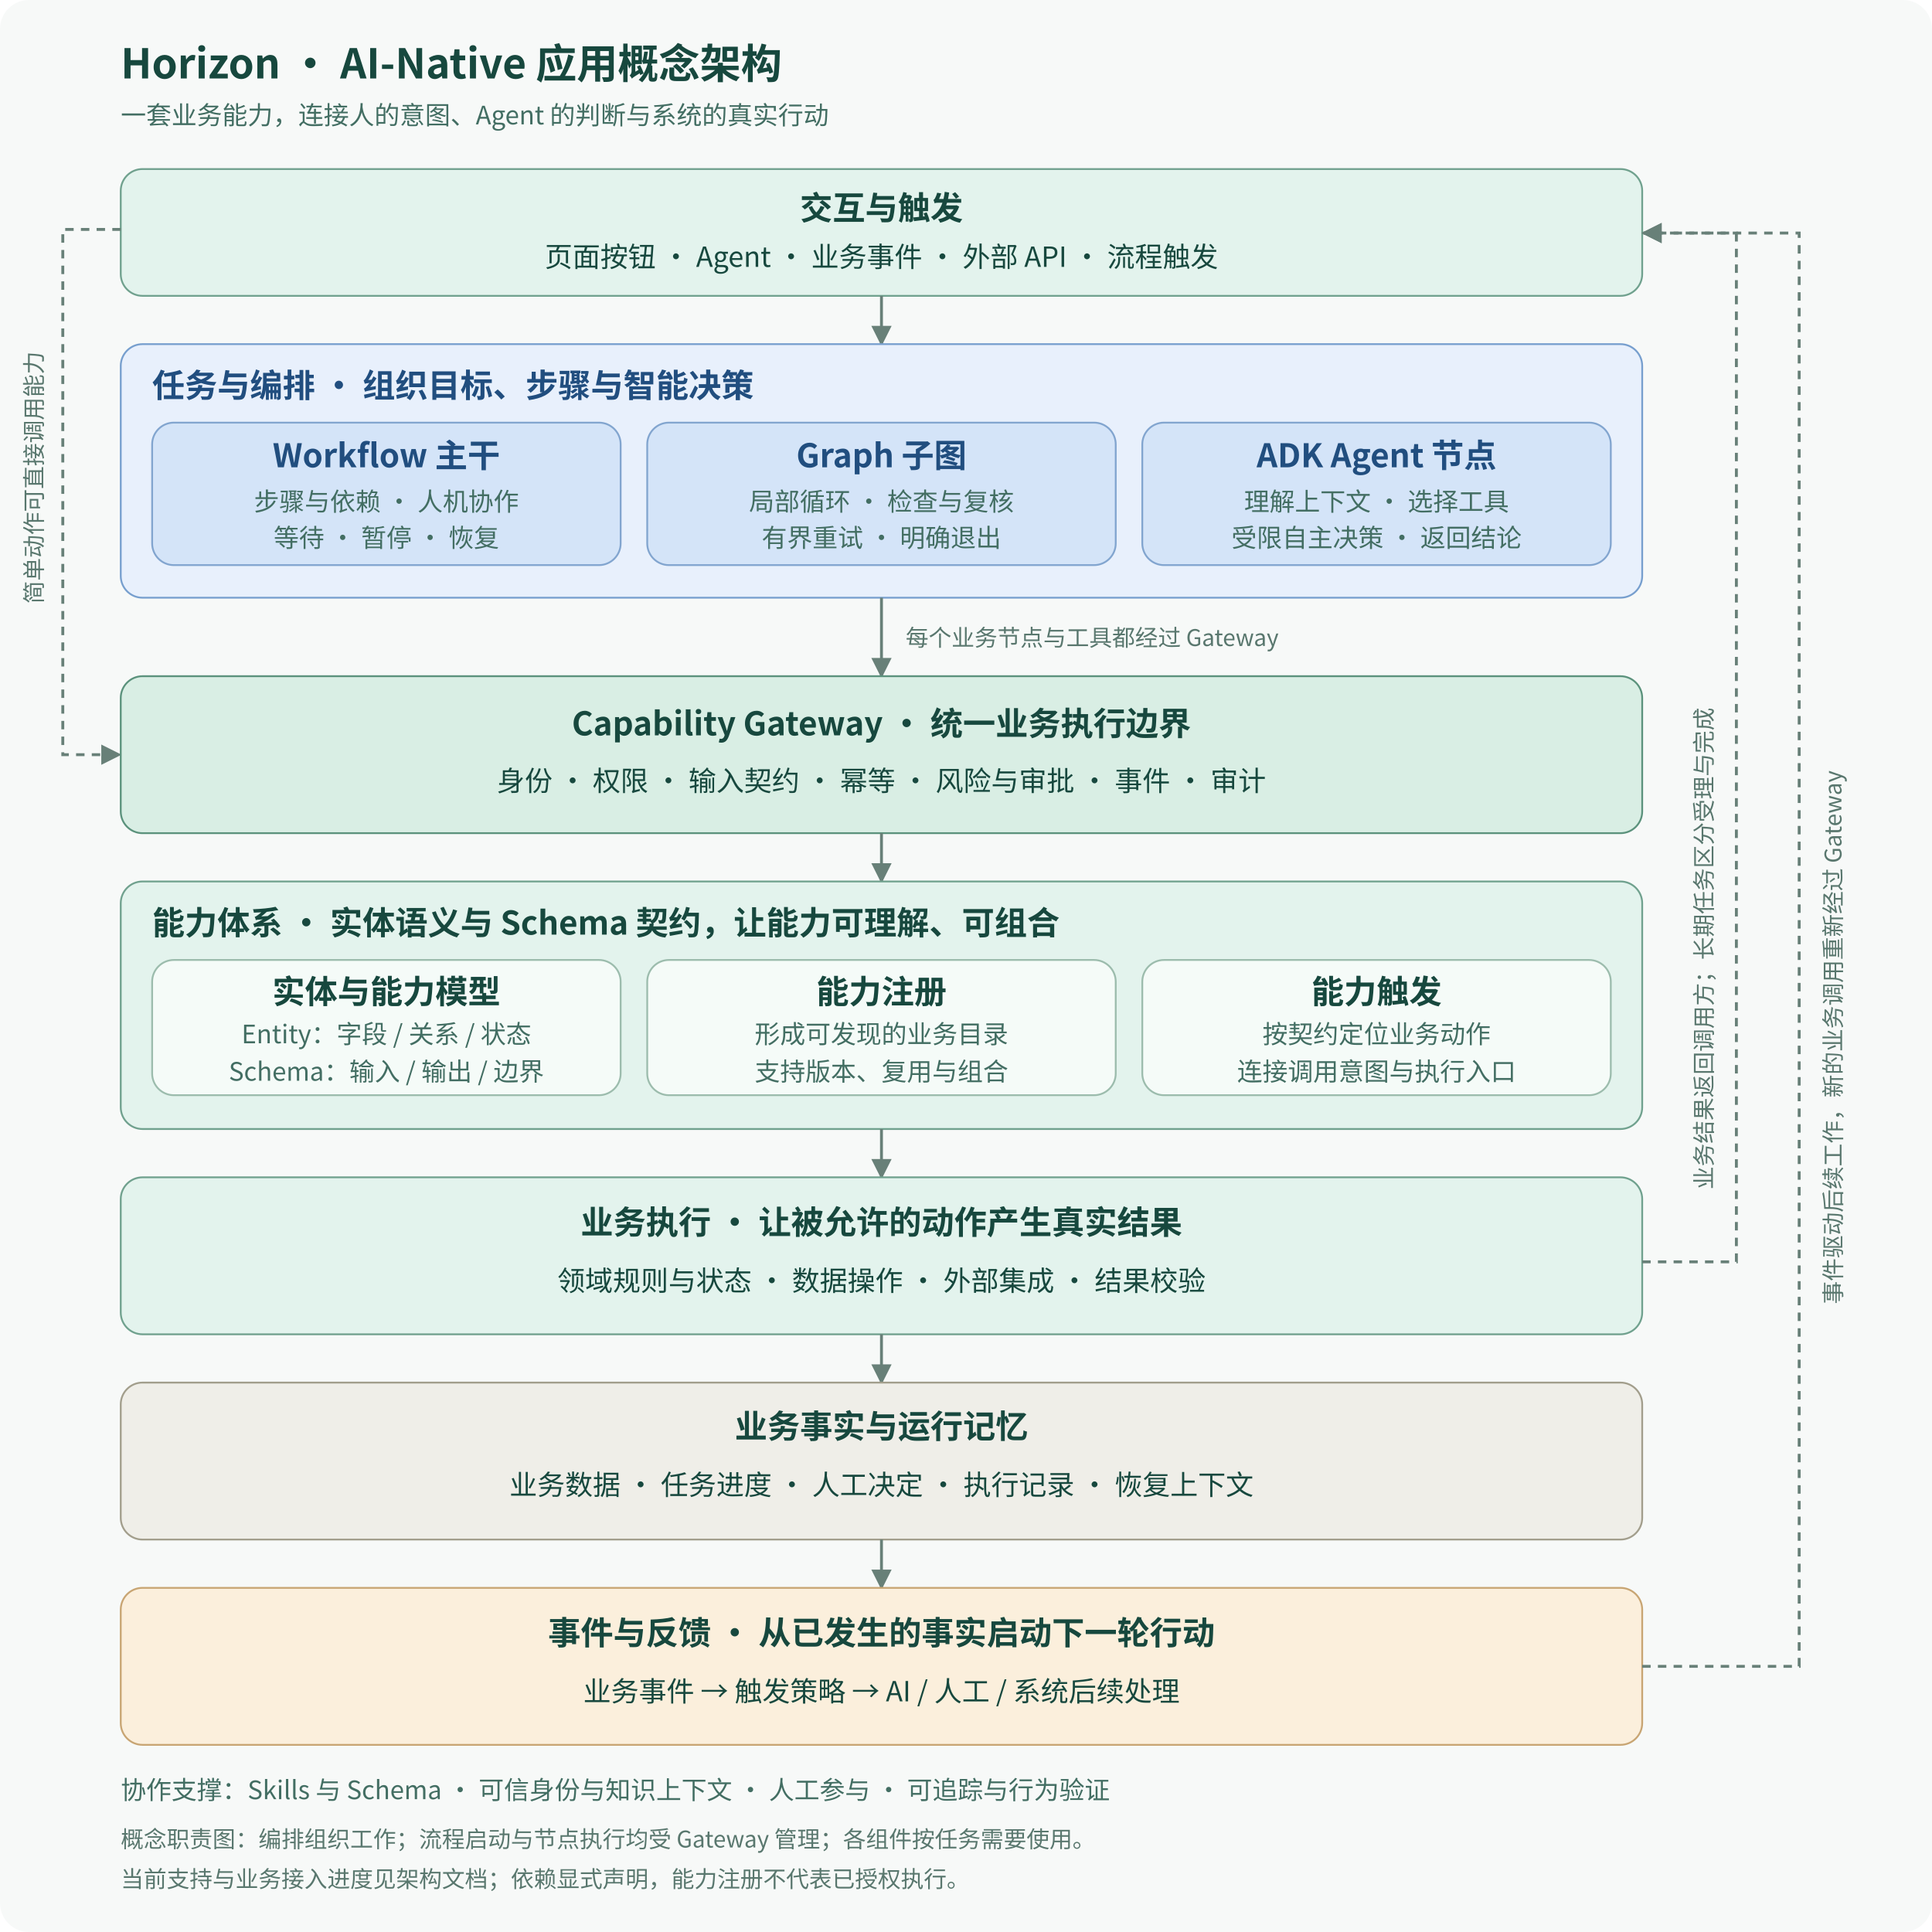
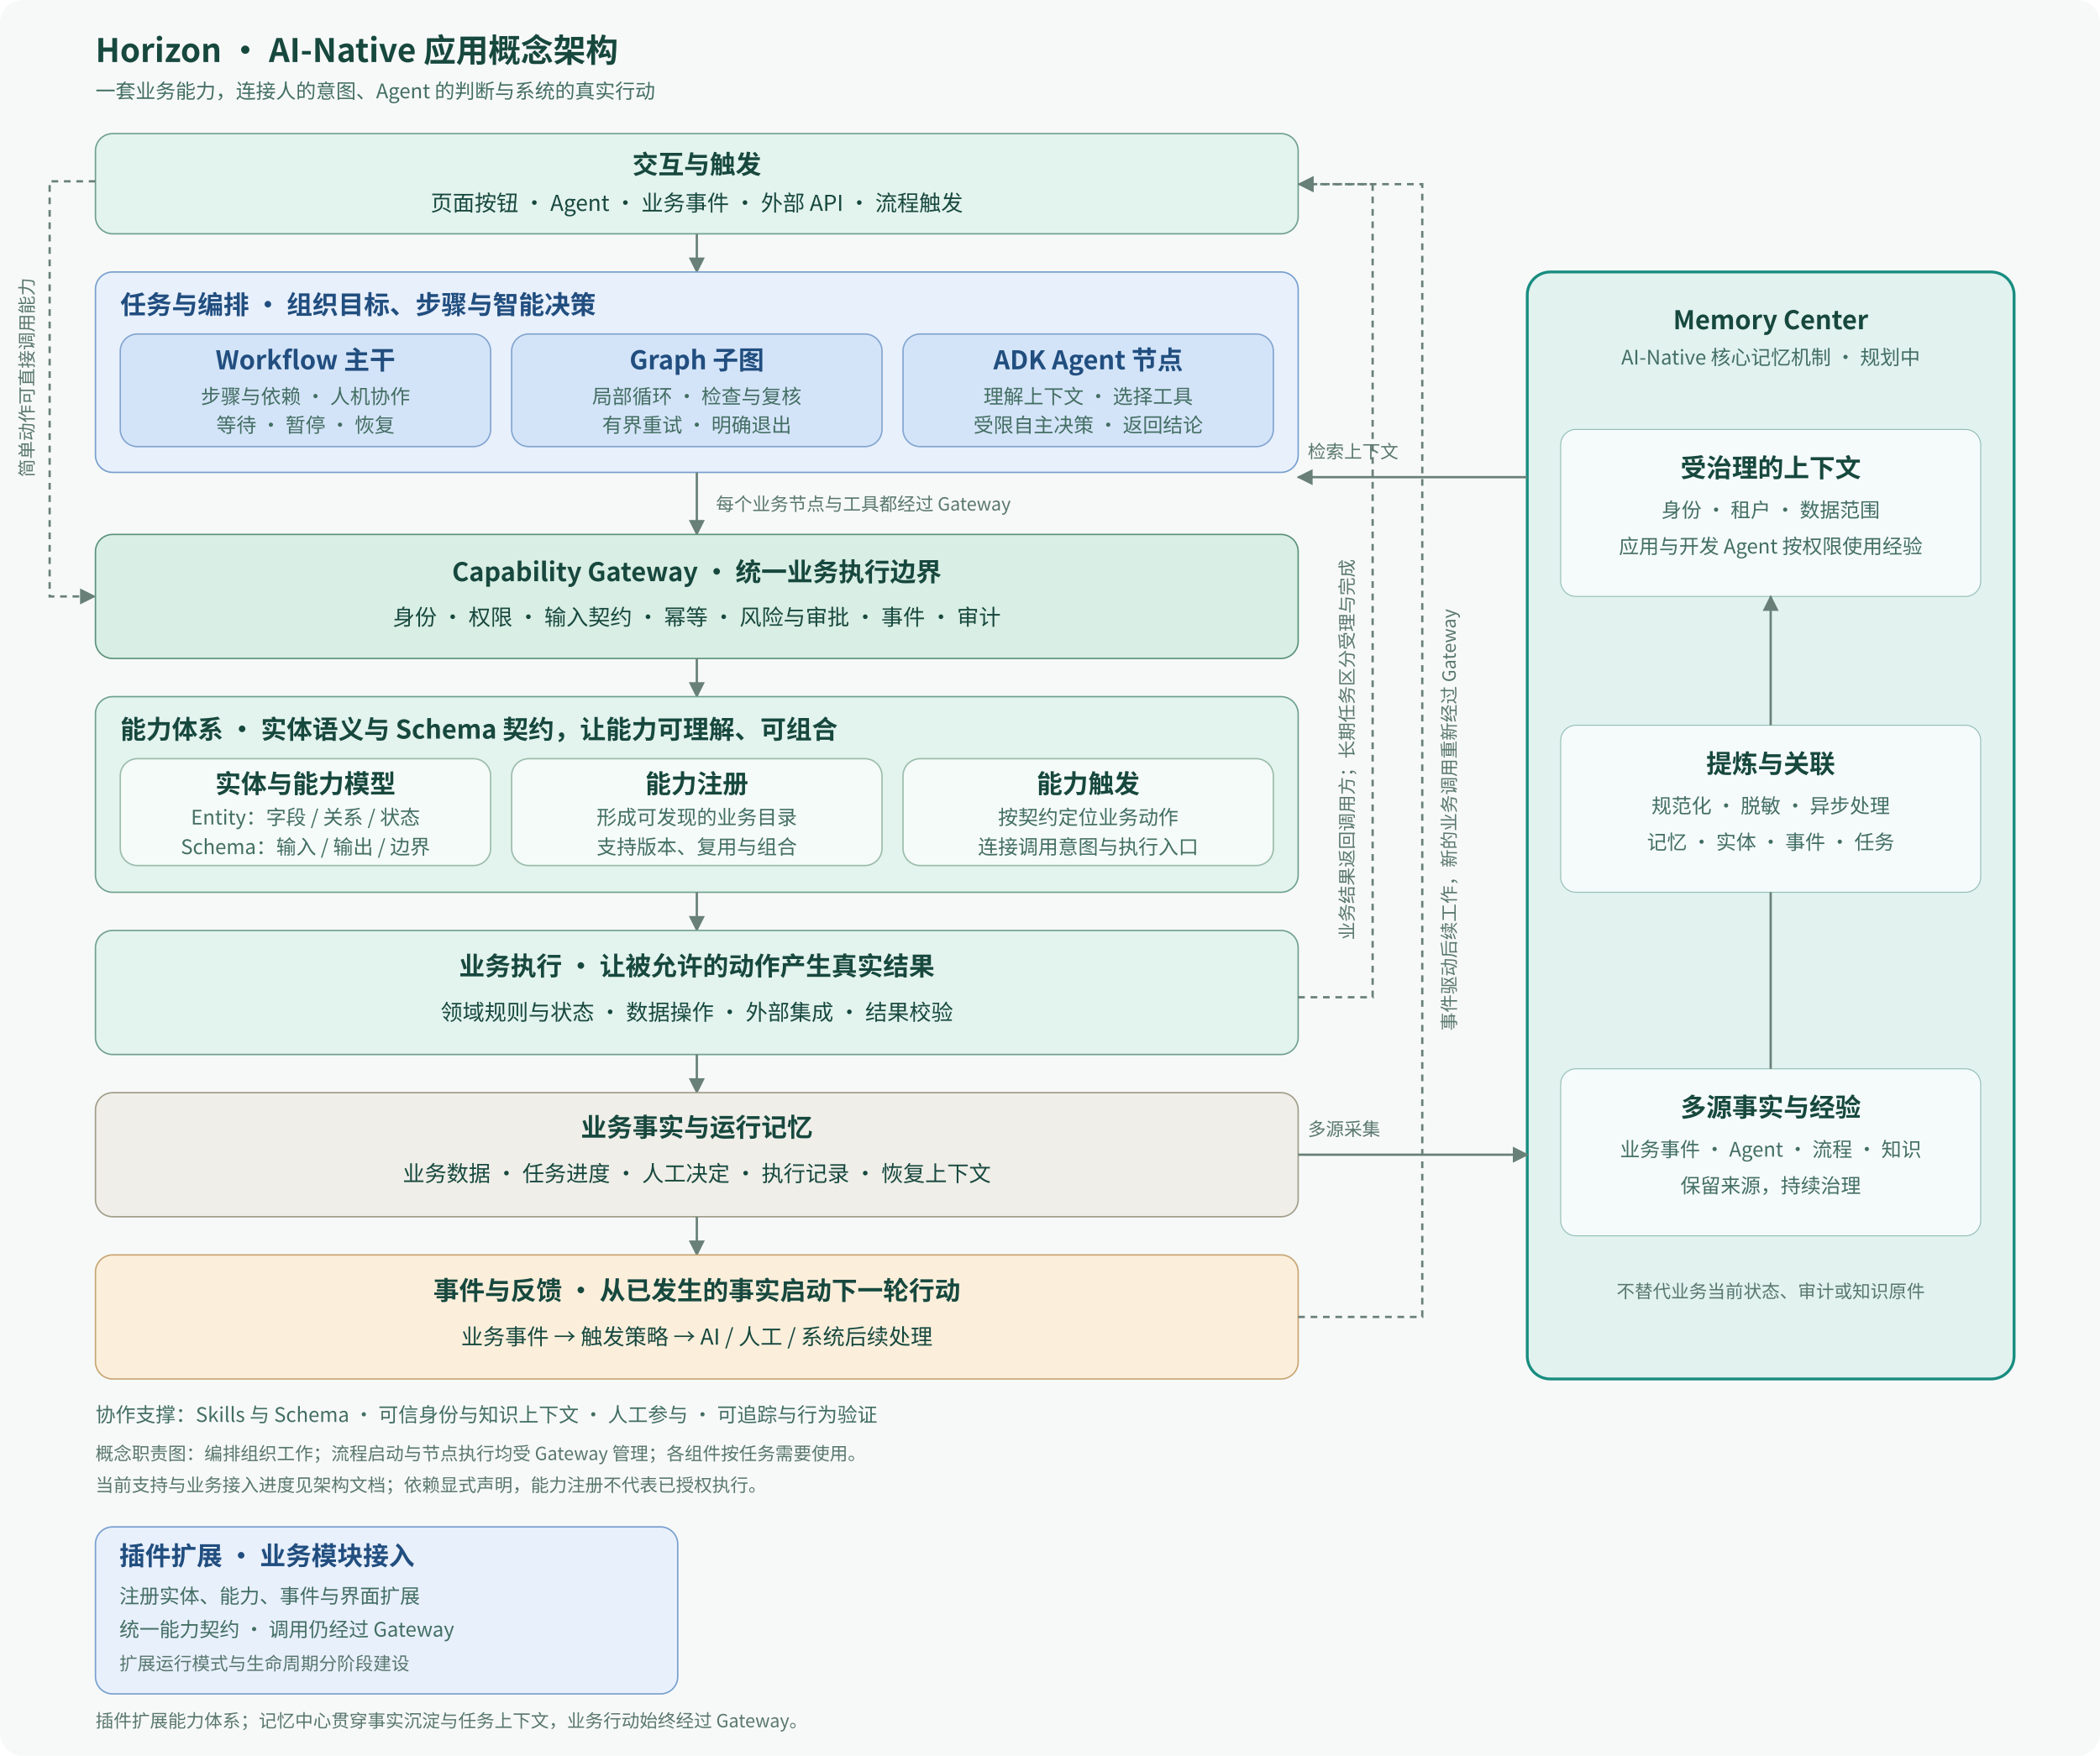
- <svg xmlns="http://www.w3.org/2000/svg" width="1600" height="1600" viewBox="0 0 1600 1600" role="img" aria-labelledby="title desc">
+ <svg xmlns="http://www.w3.org/2000/svg" width="2200" height="1840" viewBox="0 0 2200 1840" role="img" aria-labelledby="title desc">
  <defs>
    <marker id="arrow" viewBox="0 0 10 10" refX="9" refY="5" markerWidth="7" markerHeight="7" orient="auto-start-reverse">
      <path d="M0 0L10 5L0 10Z" fill="#688078" />
    </marker>
  </defs>
-   <rect width="1600" height="1600" rx="24" fill="#f7f9f8" />
+   <rect width="2200" height="1840" rx="24" fill="#f7f9f8" />
  <style>text{font-family:"PingFang SC","Noto Sans CJK SC","Microsoft YaHei",sans-serif;fill:#17483e}.title{font-size:34px;font-weight:700}.section{font-size:27px;font-weight:650}.body{font-size:23px}.small{font-size:21px;fill:#436e63}.note{font-size:19px;fill:#59776e}.blue{fill:#214e7f}.line{fill:none;stroke:#688078;stroke-width:2.4;marker-end:url(#arrow)}</style>
  <text x="100" y="65" class="title" text-anchor="start">Horizon · AI-Native 应用概念架构</text>
  <text x="100" y="103" class="small" text-anchor="start">一套业务能力，连接人的意图、Agent 的判断与系统的真实行动</text>
  <rect x="100" y="140" width="1260" height="105" rx="18" fill="#e3f3ed" stroke="#70a18e" stroke-width="1.5" />
  <text x="730" y="182" class="section" text-anchor="middle">交互与触发</text>
  <text x="730" y="221" class="body" text-anchor="middle">页面按钮 · Agent · 业务事件 · 外部 API · 流程触发</text>
  <path d="M730 245V285" class="line" />
  <rect x="100" y="285" width="1260" height="210" rx="18" fill="#e8f0fc" stroke="#779fce" stroke-width="1.5" />
  <text x="126" y="329" class="section blue" text-anchor="start">任务与编排 · 组织目标、步骤与智能决策</text>
  <rect x="126" y="350" width="388" height="118" rx="18" fill="#d4e4f8" stroke="#82a5cf" stroke-width="1.5" />
  <text x="320" y="387" class="section blue" text-anchor="middle">Workflow 主干</text>
  <text x="320" y="423" class="small" text-anchor="middle">步骤与依赖 · 人机协作</text>
  <text x="320" y="453" class="small" text-anchor="middle">等待 · 暂停 · 恢复</text>
  <rect x="536" y="350" width="388" height="118" rx="18" fill="#d4e4f8" stroke="#82a5cf" stroke-width="1.5" />
  <text x="730" y="387" class="section blue" text-anchor="middle">Graph 子图</text>
  <text x="730" y="423" class="small" text-anchor="middle">局部循环 · 检查与复核</text>
  <text x="730" y="453" class="small" text-anchor="middle">有界重试 · 明确退出</text>
  <rect x="946" y="350" width="388" height="118" rx="18" fill="#d4e4f8" stroke="#82a5cf" stroke-width="1.5" />
  <text x="1140" y="387" class="section blue" text-anchor="middle">ADK Agent 节点</text>
  <text x="1140" y="423" class="small" text-anchor="middle">理解上下文 · 选择工具</text>
  <text x="1140" y="453" class="small" text-anchor="middle">受限自主决策 · 返回结论</text>
  <path d="M730 495V560" class="line" />
  <text x="750" y="535" class="note" text-anchor="start">每个业务节点与工具都经过 Gateway</text>
  <path d="M100 190H52V625H99" class="line" stroke-dasharray="7 6" />
  <text x="35" y="500" class="note" transform="rotate(-90 35 500)">简单动作可直接调用能力</text>
  <rect x="100" y="560" width="1260" height="130" rx="18" fill="#d9eee4" stroke="#5b927c" stroke-width="1.5" />
  <text x="730" y="609" class="section" text-anchor="middle">Capability Gateway · 统一业务执行边界</text>
  <text x="730" y="655" class="body" text-anchor="middle">身份 · 权限 · 输入契约 · 幂等 · 风险与审批 · 事件 · 审计</text>
  <path d="M730 690V730" class="line" />
  <rect x="100" y="730" width="1260" height="205" rx="18" fill="#e3f3ed" stroke="#70a18e" stroke-width="1.5" />
  <text x="126" y="774" class="section" text-anchor="start">能力体系 · 实体语义与 Schema 契约，让能力可理解、可组合</text>
  <rect x="126" y="795" width="388" height="112" rx="18" fill="#f5fbf8" stroke="#9cbcad" stroke-width="1.5" />
  <text x="320" y="831" class="section" text-anchor="middle">实体与能力模型</text>
  <text x="320" y="864" class="small" text-anchor="middle">Entity：字段 / 关系 / 状态</text>
  <text x="320" y="895" class="small" text-anchor="middle">Schema：输入 / 输出 / 边界</text>
  <rect x="536" y="795" width="388" height="112" rx="18" fill="#f5fbf8" stroke="#9cbcad" stroke-width="1.5" />
  <text x="730" y="831" class="section" text-anchor="middle">能力注册</text>
  <text x="730" y="864" class="small" text-anchor="middle">形成可发现的业务目录</text>
  <text x="730" y="895" class="small" text-anchor="middle">支持版本、复用与组合</text>
  <rect x="946" y="795" width="388" height="112" rx="18" fill="#f5fbf8" stroke="#9cbcad" stroke-width="1.5" />
  <text x="1140" y="831" class="section" text-anchor="middle">能力触发</text>
  <text x="1140" y="864" class="small" text-anchor="middle">按契约定位业务动作</text>
  <text x="1140" y="895" class="small" text-anchor="middle">连接调用意图与执行入口</text>
  <path d="M730 935V975" class="line" />
  <rect x="100" y="975" width="1260" height="130" rx="18" fill="#e3f3ed" stroke="#70a18e" stroke-width="1.5" />
  <text x="730" y="1022" class="section" text-anchor="middle">业务执行 · 让被允许的动作产生真实结果</text>
  <text x="730" y="1069" class="body" text-anchor="middle">领域规则与状态 · 数据操作 · 外部集成 · 结果校验</text>
  <path d="M730 1105V1145" class="line" />
  <rect x="100" y="1145" width="1260" height="130" rx="18" fill="#efeee8" stroke="#a29e8c" stroke-width="1.5" />
  <text x="730" y="1191" class="section" text-anchor="middle">业务事实与运行记忆</text>
  <text x="730" y="1238" class="body" text-anchor="middle">业务数据 · 任务进度 · 人工决定 · 执行记录 · 恢复上下文</text>
  <path d="M730 1275V1315" class="line" />
  <rect x="100" y="1315" width="1260" height="130" rx="18" fill="#fbefdc" stroke="#c8a573" stroke-width="1.5" />
  <text x="730" y="1362" class="section" text-anchor="middle">事件与反馈 · 从已发生的事实启动下一轮行动</text>
  <text x="730" y="1409" class="body" text-anchor="middle">业务事件 → 触发策略 → AI / 人工 / 系统后续处理</text>
  <path d="M1360 1380H1490V193H1361" class="line" stroke-dasharray="7 6" />
  <text x="1525" y="1080" class="note" transform="rotate(-90 1525 1080)">事件驱动后续工作，新的业务调用重新经过 Gateway</text>
  <path d="M1360 1045H1438V193H1361" class="line" stroke-dasharray="7 6" />
  <text x="1418" y="985" class="note" transform="rotate(-90 1418 985)">业务结果返回调用方；长期任务区分受理与完成</text>
  <text x="100" y="1490" class="small" text-anchor="start">协作支撑：Skills 与 Schema · 可信身份与知识上下文 · 人工参与 · 可追踪与行为验证</text>
  <text x="100" y="1530" class="note" text-anchor="start">概念职责图：编排组织工作；流程启动与节点执行均受 Gateway 管理；各组件按任务需要使用。</text>
  <text x="100" y="1563" class="note" text-anchor="start">当前支持与业务接入进度见架构文档；依赖显式声明，能力注册不代表已授权执行。</text>
+   <rect x="100" y="1600" width="610" height="175" rx="18" fill="#e8f0fc" stroke="#779fce" stroke-width="1.5" />
+   <text x="125" y="1640" class="section blue">插件扩展 · 业务模块接入</text>
+   <text x="125" y="1680" class="small">注册实体、能力、事件与界面扩展</text>
+   <text x="125" y="1715" class="small">统一能力契约 · 调用仍经过 Gateway</text>
+   <text x="125" y="1750" class="note">扩展运行模式与生命周期分阶段建设</text>
+   <rect x="1600" y="285" width="510" height="1160" rx="24" fill="#e1f2ef" stroke="#188d80" stroke-width="3" />
+   <text x="1855" y="345" class="section" text-anchor="middle">Memory Center</text>
+   <text x="1855" y="382" class="small" text-anchor="middle">AI-Native 核心记忆机制 · 规划中</text>
+   <rect x="1635" y="450" width="440" height="175" rx="16" fill="#f5fbfa" stroke="#91bdb3" />
+   <text x="1855" y="500" class="section" text-anchor="middle">受治理的上下文</text>
+   <text x="1855" y="542" class="small" text-anchor="middle">身份 · 租户 · 数据范围</text>
+   <text x="1855" y="580" class="small" text-anchor="middle">应用与开发 Agent 按权限使用经验</text>
+   <rect x="1635" y="760" width="440" height="175" rx="16" fill="#f5fbfa" stroke="#91bdb3" />
+   <text x="1855" y="810" class="section" text-anchor="middle">提炼与关联</text>
+   <text x="1855" y="852" class="small" text-anchor="middle">规范化 · 脱敏 · 异步处理</text>
+   <text x="1855" y="890" class="small" text-anchor="middle">记忆 · 实体 · 事件 · 任务</text>
+   <rect x="1635" y="1120" width="440" height="175" rx="16" fill="#f5fbfa" stroke="#91bdb3" />
+   <text x="1855" y="1170" class="section" text-anchor="middle">多源事实与经验</text>
+   <text x="1855" y="1212" class="small" text-anchor="middle">业务事件 · Agent · 流程 · 知识</text>
+   <text x="1855" y="1250" class="small" text-anchor="middle">保留来源，持续治理</text>
+   <path d="M1855 1120V935 M1855 760V625" class="line" />
+   <path d="M1600 500H1360" class="line" />
+   <text x="1370" y="480" class="note">检索上下文</text>
+   <path d="M1360 1210H1600" class="line" />
+   <text x="1370" y="1190" class="note">多源采集</text>
+   <text x="1855" y="1360" class="note" text-anchor="middle">不替代业务当前状态、审计或知识原件</text>
+   <text x="100" y="1810" class="note">插件扩展能力体系；记忆中心贯穿事实沉淀与任务上下文，业务行动始终经过 Gateway。</text>
</svg>
